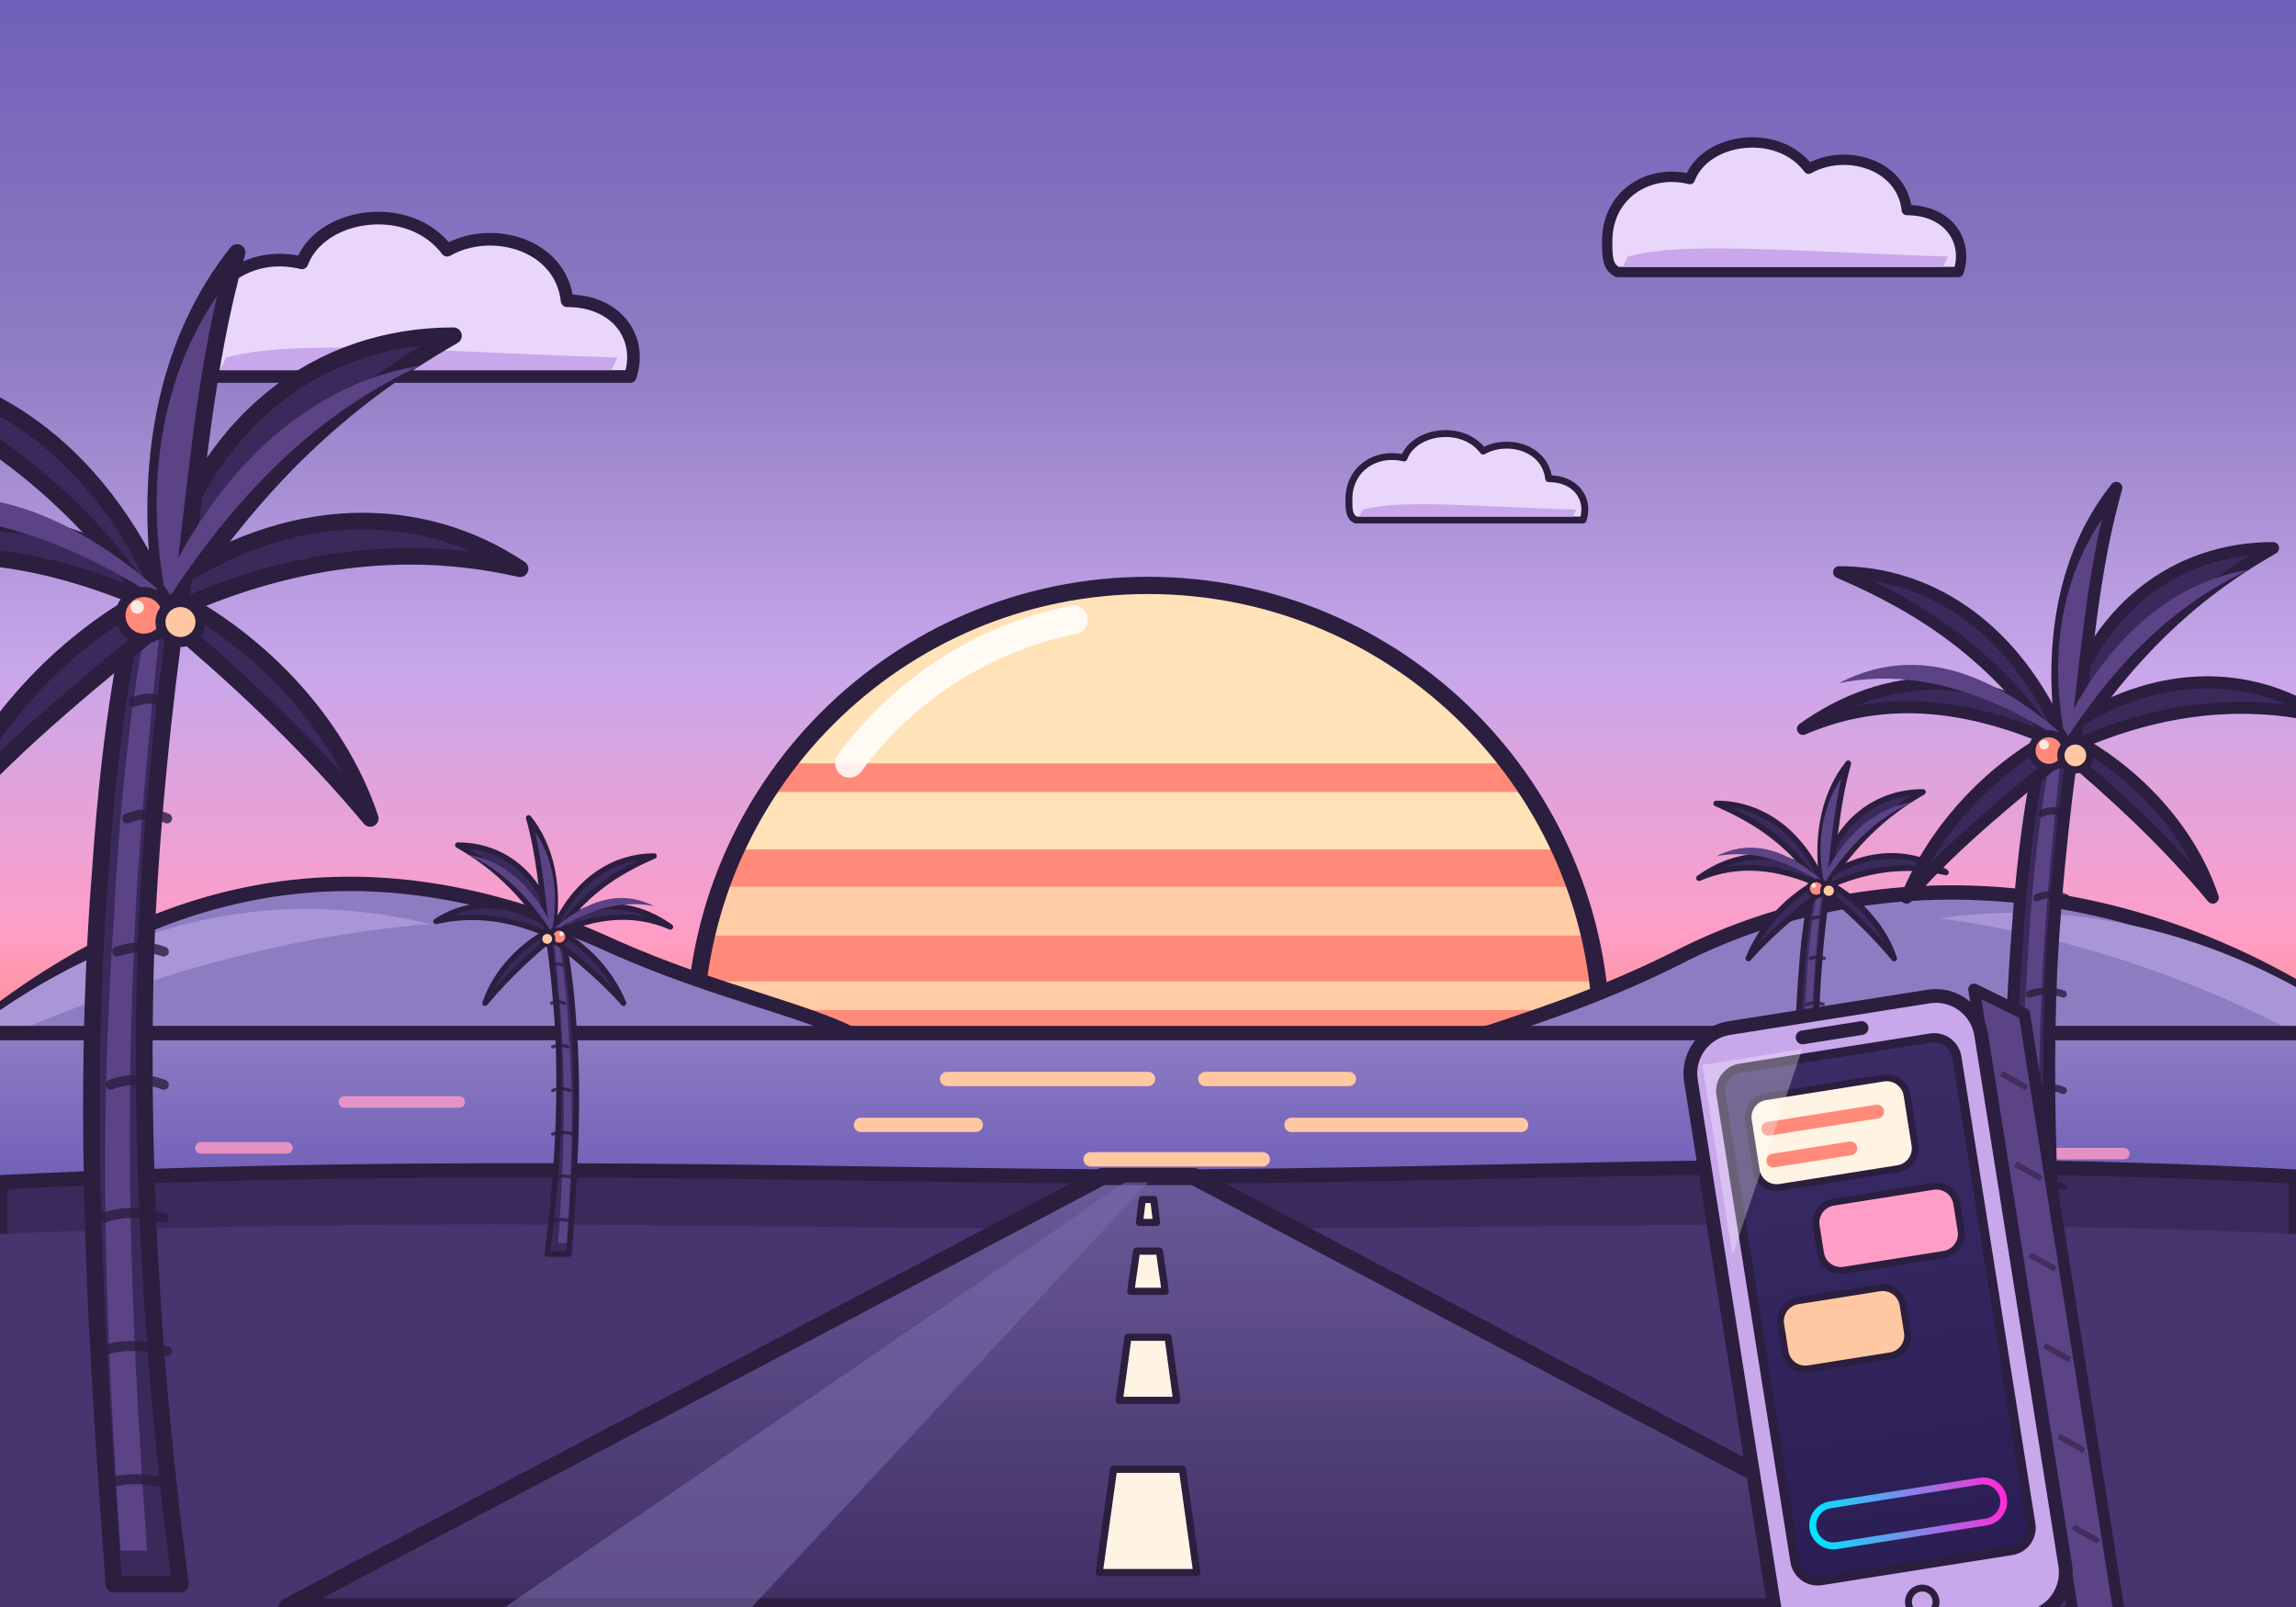
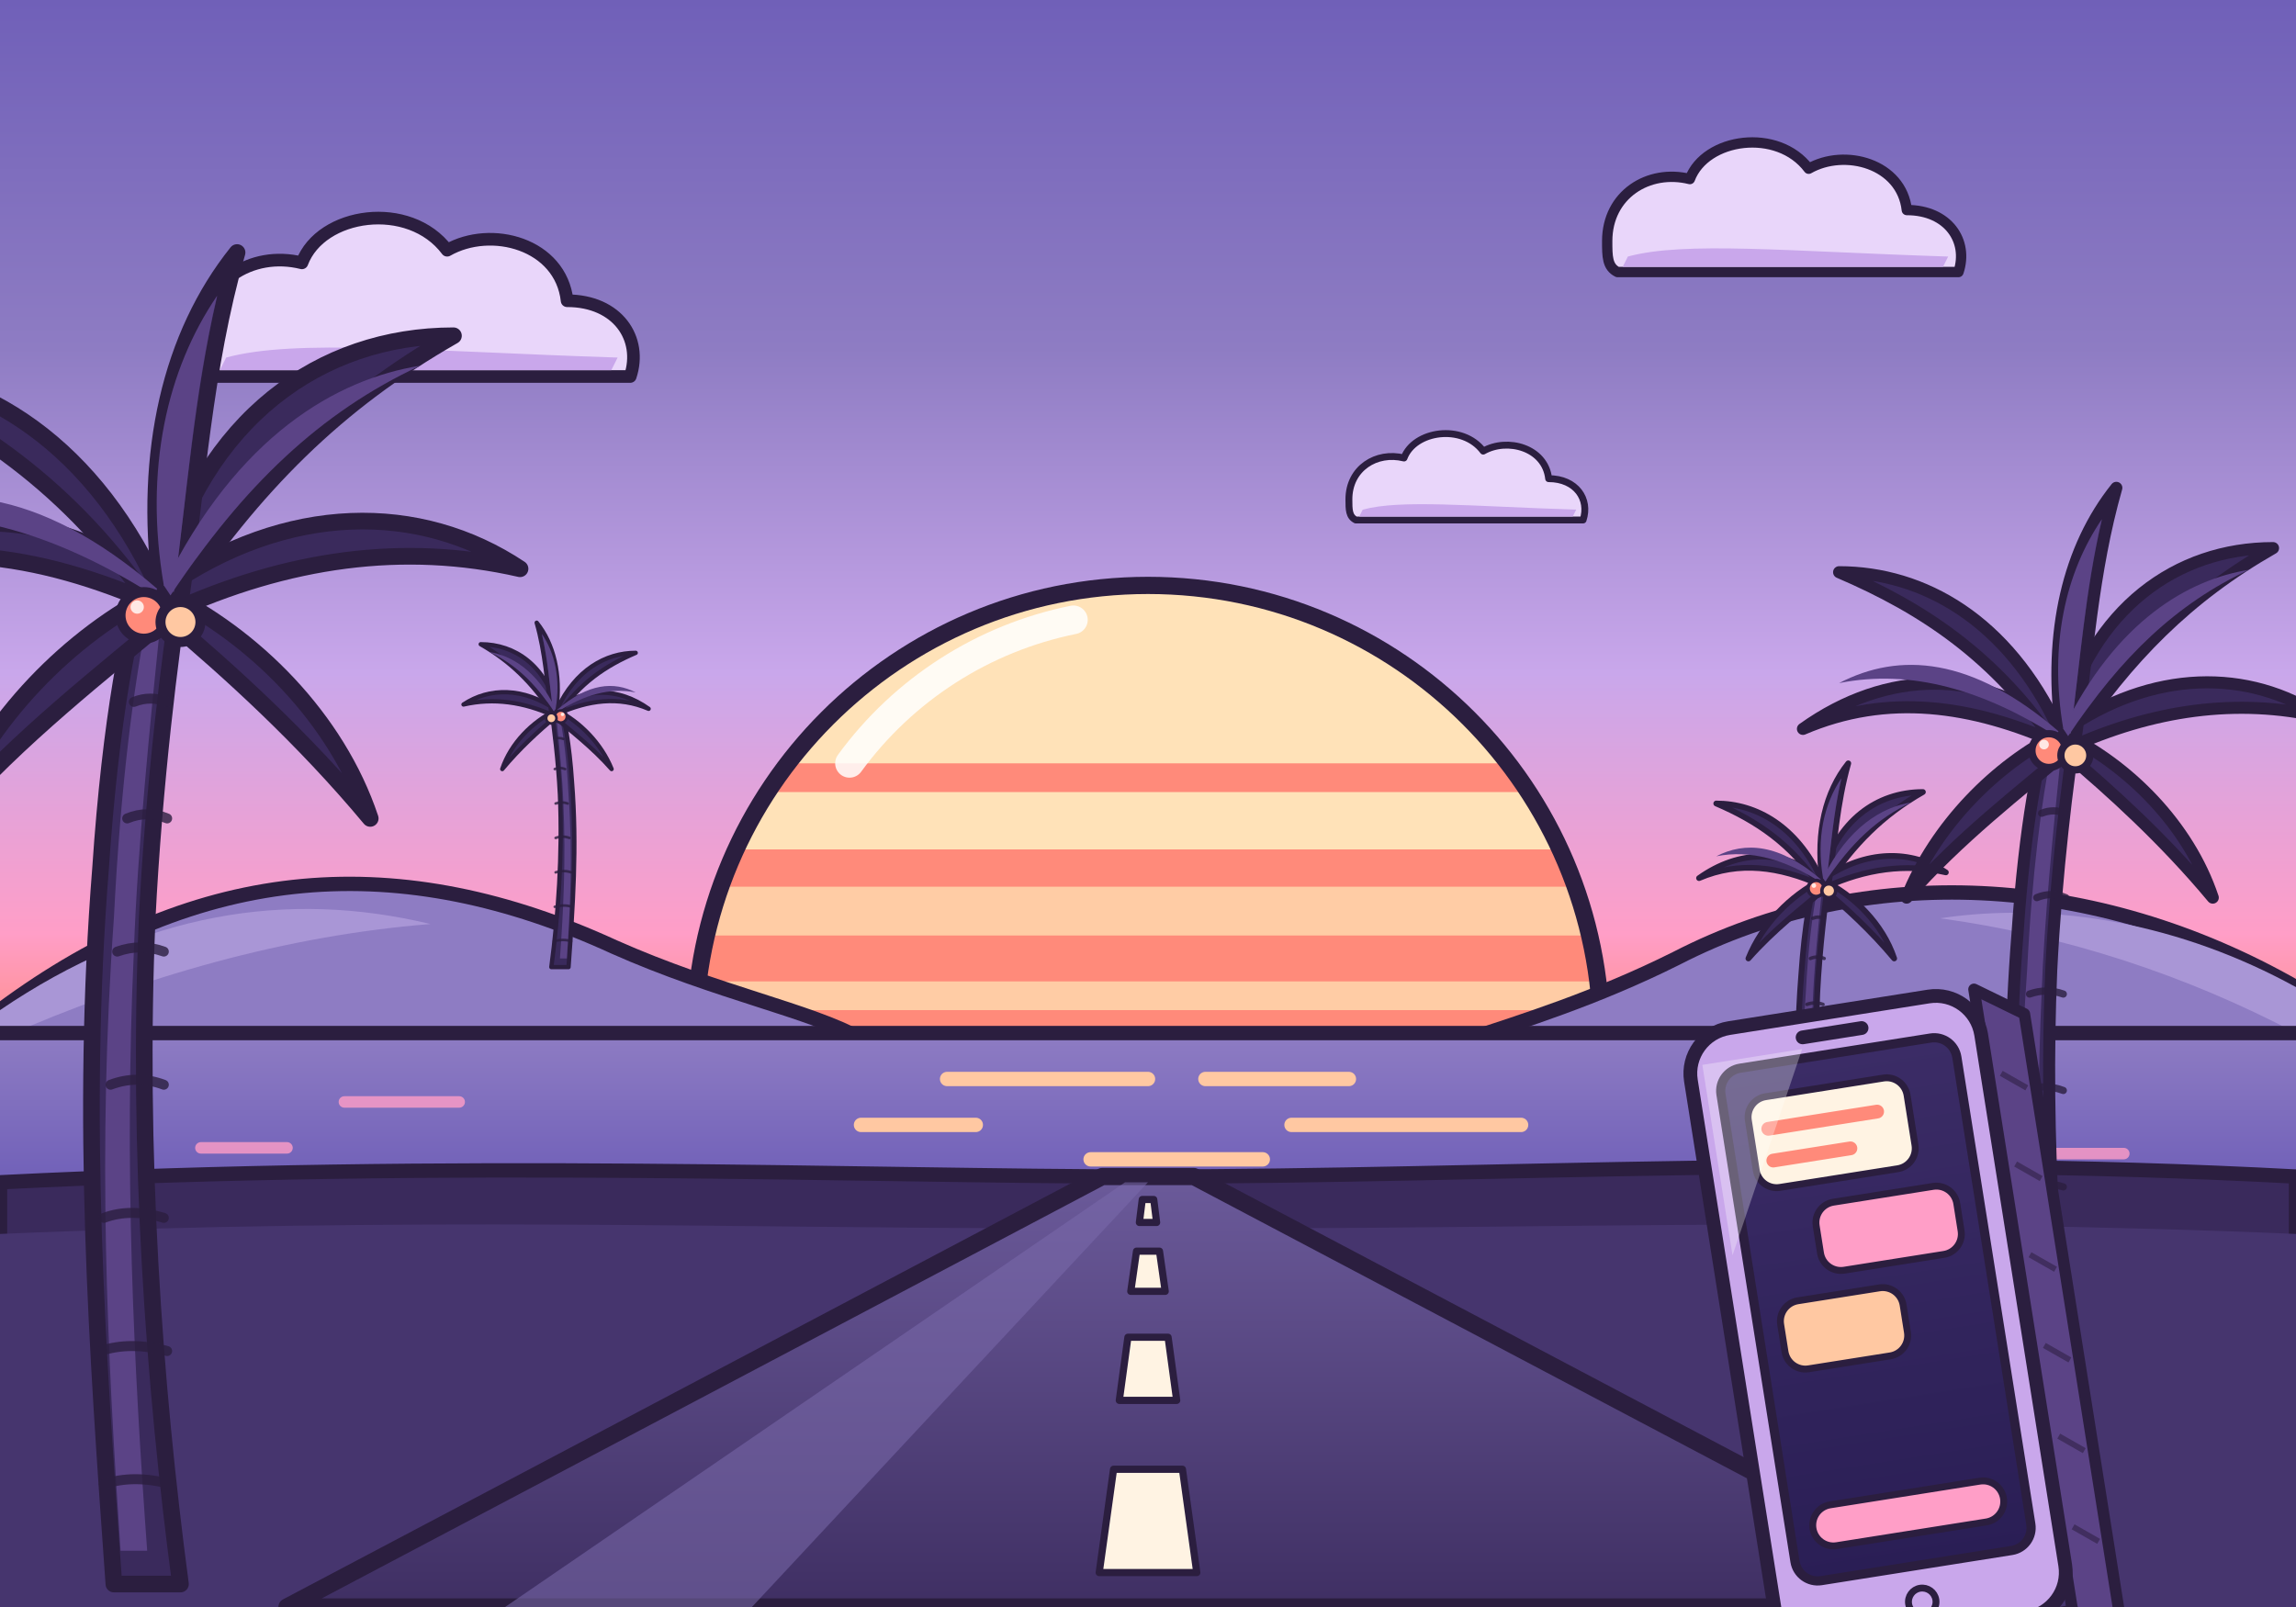
<svg xmlns="http://www.w3.org/2000/svg" xmlns:xlink="http://www.w3.org/1999/xlink" viewBox="0 0 800 560" width="800" height="560" role="img" aria-label="A drawn sunset: a banded sun over the sea, palm trees, a road running to the horizon and a phone in the foreground.">
  <defs>
    <linearGradient id="sky" x1="0" y1="0" x2="0" y2="1">
      <stop offset="0" stop-color="#6F5FB8" />
      <stop offset=".22" stop-color="#8E7CC3" />
      <stop offset=".42" stop-color="#C9A7EB" />
      <stop offset=".58" stop-color="#FF9EC7" />
      <stop offset=".66" stop-color="#FF8A7A" />
      <stop offset=".7" stop-color="#FFC8A2" />
    </linearGradient>
    <linearGradient id="sea" x1="0" y1="0" x2="0" y2="1">
      <stop offset="0" stop-color="#8E7CC3" />
      <stop offset="1" stop-color="#6F5FB8" />
    </linearGradient>
    <linearGradient id="road" x1="0" y1="0" x2="0" y2="1">
      <stop offset="0" stop-color="#6B5A9A" />
      <stop offset="1" stop-color="#3F2F63" />
    </linearGradient>
    <linearGradient id="screen" x1="0" y1="0" x2="0" y2="1">
      <stop offset="0" stop-color="#3B2C66" />
      <stop offset="1" stop-color="#2A1E55" />
    </linearGradient>
    <linearGradient id="hz" x1="0" x2="1">
      <stop offset="0" stop-color="#00E5FF" />
      <stop offset="1" stop-color="#FF2BD6" />
    </linearGradient>
    <clipPath id="sundisc">
      <circle r="158" />
    </clipPath>
    <clipPath id="sunclip">
      <rect x="-200" y="-200" width="400" height="200" />
    </clipPath>
    <g id="palm">
      <path d="M196 900 C186 760 176 620 188 470 C194 380 206 320 214 300 L236 302 C230 340 220 420 216 500 C210 640 220 780 236 900 Z" fill="#3A2A5C" stroke="#2B1E3F" stroke-width="10" stroke-linejoin="round" />
      <path d="M200 880 C192 760 186 640 196 500 C200 420 208 360 216 320 L224 322 C218 380 210 460 208 520 C202 650 208 770 216 880 Z" fill="#5B4386" />
      <g stroke="#2B1E3F" stroke-width="6" fill="none" stroke-linecap="round" opacity=".8">
        <path d="M190 840 q18 -6 40 0" />
        <path d="M188 760 q18 -6 40 0" />
        <path d="M190 680 q16 -6 36 0" />
        <path d="M194 600 q16 -6 32 0" />
        <path d="M198 520 q14 -5 28 0" />
        <path d="M204 440 q12 -5 24 0" />
        <path d="M208 370 q10 -4 20 0" />
      </g>
      <g fill="#3A2A5C" stroke="#2B1E3F" stroke-width="10" stroke-linejoin="round">
        <path d="M222 300 C160 250 80 250 10 300 C80 270 150 280 222 312 Z" />
        <path d="M222 300 C180 210 110 170 40 170 C110 200 170 240 220 314 Z" />
        <path d="M224 298 C250 200 320 150 400 150 C330 190 280 240 232 312 Z" />
        <path d="M226 302 C300 250 380 250 440 290 C370 274 300 284 230 316 Z" />
        <path d="M224 300 C214 220 230 150 270 100 C250 170 246 240 236 310 Z" />
        <path d="M222 304 C170 330 120 380 96 440 C140 390 190 352 230 318 Z" />
        <path d="M226 304 C280 330 330 380 350 440 C310 392 266 352 228 320 Z" />
      </g>
      <g fill="#5B4386">
        <path d="M222 302 C150 240 90 236 40 262 C100 250 160 268 220 306 Z" />
        <path d="M226 300 C270 210 330 176 380 168 C320 196 274 240 230 306 Z" />
        <path d="M226 300 C214 230 228 170 258 126 C244 186 240 244 232 304 Z" />
      </g>
      <circle cx="214" cy="318" r="14" fill="#FF8A7A" stroke="#2B1E3F" stroke-width="6" />
      <circle cx="236" cy="322" r="12" fill="#FFC8A2" stroke="#2B1E3F" stroke-width="6" />
      <circle cx="210" cy="313" r="4" fill="#fff" opacity=".8" />
    </g>
    <g id="cloud">
      <path d="M0 40 C0 22 16 12 32 16 C38 0 66 -4 78 12 C92 4 114 10 116 28 C132 28 140 40 136 52 L4 52 C0 50 0 46 0 40 Z" fill="#E9D6FA" stroke="#2B1E3F" stroke-width="4" stroke-linejoin="round" />
      <path d="M8 46 C30 40 70 44 132 46 L130 50 L6 50 Z" fill="#C9A7EB" />
    </g>
  </defs>
  <rect width="800" height="560" fill="url(#sky)" />
  <use xlink:href="#cloud" href="#cloud" transform="translate(70 74) scale(1.1)" />
  <use xlink:href="#cloud" href="#cloud" transform="translate(560 48) scale(.9)" />
  <use xlink:href="#cloud" href="#cloud" transform="translate(470 150) scale(.6)" />
  <g transform="translate(400 362)">
    <g clip-path="url(#sunclip)">
      <circle r="158" fill="#FFE2B8" />
      <g clip-path="url(#sundisc)">
        <path d="M-158 -60 H158 V0 H-158 Z" fill="#FFC8A2" opacity=".85" />
        <g fill="#FF8A7A">
          <rect x="-160" y="-96" width="320" height="10" />
          <rect x="-160" y="-66" width="320" height="13" />
          <rect x="-160" y="-36" width="320" height="16" />
          <rect x="-160" y="-10" width="320" height="10" />
        </g>
      </g>
      <circle r="158" fill="none" stroke="#2B1E3F" stroke-width="6" />
      <path d="M-104 -96 a128 128 0 0 1 78 -50" stroke="#fff" stroke-width="10" fill="none" stroke-linecap="round" opacity=".85" />
    </g>
  </g>
  <path d="M0 352 C70 300 140 296 214 330 C250 346 282 352 300 362 L0 362 Z" fill="#8E7CC3" stroke="#2B1E3F" stroke-width="5" stroke-linejoin="round" />
  <path d="M0 352 C50 318 100 310 150 322 C100 326 50 340 0 362 Z" fill="#A996D6" />
  <path d="M800 344 C730 304 650 300 584 334 C556 348 530 356 512 362 L800 362 Z" fill="#8E7CC3" stroke="#2B1E3F" stroke-width="5" stroke-linejoin="round" />
  <path d="M800 344 C760 322 716 314 676 320 C720 326 762 340 800 360 Z" fill="#A996D6" />
  <rect x="0" y="360" width="800" height="54" fill="url(#sea)" />
  <path d="M0 360 H800" stroke="#2B1E3F" stroke-width="5" />
  <g stroke="#FFC8A2" stroke-width="5" stroke-linecap="round">
    <path d="M330 376 h70 M420 376 h50 M300 392 h40 M450 392 h80 M380 404 h60" />
  </g>
  <g stroke="#FF9EC7" stroke-width="4" stroke-linecap="round" opacity=".8">
    <path d="M120 384 h40 M640 388 h50 M70 400 h30 M700 402 h40" />
  </g>
  <path d="M0 412 C160 404 300 410 400 410 C520 410 650 402 800 410 L800 560 L0 560 Z" fill="#3A2A5C" stroke="#2B1E3F" stroke-width="5" stroke-linejoin="round" />
  <path d="M0 430 C140 424 260 428 360 428 L120 560 L0 560 Z" fill="#46356E" />
  <path d="M800 430 C660 424 540 428 440 428 L680 560 L800 560 Z" fill="#46356E" />
  <path d="M384 410 L416 410 L700 560 L100 560 Z" fill="url(#road)" stroke="#2B1E3F" stroke-width="6" stroke-linejoin="round" />
  <path d="M392 412 L400 412 L262 560 L176 560 Z" fill="#7A69AC" opacity=".55" />
  <g fill="#FFF3E3" stroke="#2B1E3F" stroke-width="2.5" stroke-linejoin="round">
    <path d="M398 418 L402 418 L403 426 L397 426 Z" />
    <path d="M396 436 L404 436 L406 450 L394 450 Z" />
    <path d="M393 466 L407 466 L410 488 L390 488 Z" />
    <path d="M388 512 L412 512 L417 548 L383 548 Z" />
  </g>
  <path d="M300 411 H500" stroke="url(#hz)" stroke-width="3" stroke-linecap="round" opacity=".95" />
  <use xlink:href="#palm" href="#palm" transform="translate(590 246) scale(.2)" />
-   <use xlink:href="#palm" href="#palm" transform="translate(150 266) scale(.19) translate(450 0) scale(-1 1)" />
+   <use xlink:href="#palm" href="#palm" transform="translate(160 202) scale(.15) translate(450 0) scale(-1 1)" />
  <use xlink:href="#palm" href="#palm" transform="translate(624 128) scale(.42)" />
  <use xlink:href="#palm" href="#palm" transform="translate(-74 30) scale(.58)" />
  <g transform="translate(652 446) rotate(-9) scale(.8)">
    <ellipse cx="18" cy="170" rx="96" ry="16" fill="#2B1E3F" opacity=".35" />
    <path d="M64 -118 L84 -104 L84 170 L64 156 Z" fill="#5B4386" stroke="#2B1E3F" stroke-width="5" stroke-linejoin="round" />
    <path d="M-64 156 L64 156 L84 170 L-46 170 Z" fill="#3A2A5C" stroke="#2B1E3F" stroke-width="5" stroke-linejoin="round" />
    <rect x="-64" y="-118" width="128" height="274" rx="20" fill="#C9A7EB" stroke="#2B1E3F" stroke-width="6" />
    <rect x="-52" y="-100" width="104" height="226" rx="10" fill="url(#screen)" stroke="#2B1E3F" stroke-width="4" />
    <rect x="-16" y="-112" width="32" height="6" rx="3" fill="#2B1E3F" />
    <rect x="-42" y="-86" width="70" height="40" rx="9" fill="#FFF3E3" stroke="#2B1E3F" stroke-width="3" />
    <path d="M-34 -72 h48 M-34 -58 h34" stroke="#FF8A7A" stroke-width="6" stroke-linecap="round" />
    <rect x="-20" y="-36" width="62" height="30" rx="9" fill="#FF9EC7" stroke="#2B1E3F" stroke-width="3" />
    <rect x="-42" y="4" width="54" height="30" rx="9" fill="#FFC8A2" stroke="#2B1E3F" stroke-width="3" />
-     <rect x="-42" y="94" width="84" height="18" rx="9" fill="none" stroke="url(#hz)" stroke-width="3" />
+     <rect x="-42" y="94" width="84" height="18" rx="9" fill="#FF9EC7" stroke="#2B1E3F" stroke-width="3" />
    <path d="M-58 -104 L-14 -104 L-58 -20 Z" fill="#fff" opacity=".3" />
    <g stroke="#2B1E3F" stroke-width="2.5" opacity=".55">
      <path d="M70 -80 l10 8 M70 -40 l10 8 M70 0 l10 8 M70 40 l10 8 M70 80 l10 8 M70 120 l10 8" />
    </g>
    <circle cx="0" cy="142" r="6" fill="none" stroke="#2B1E3F" stroke-width="3" />
  </g>
</svg>
